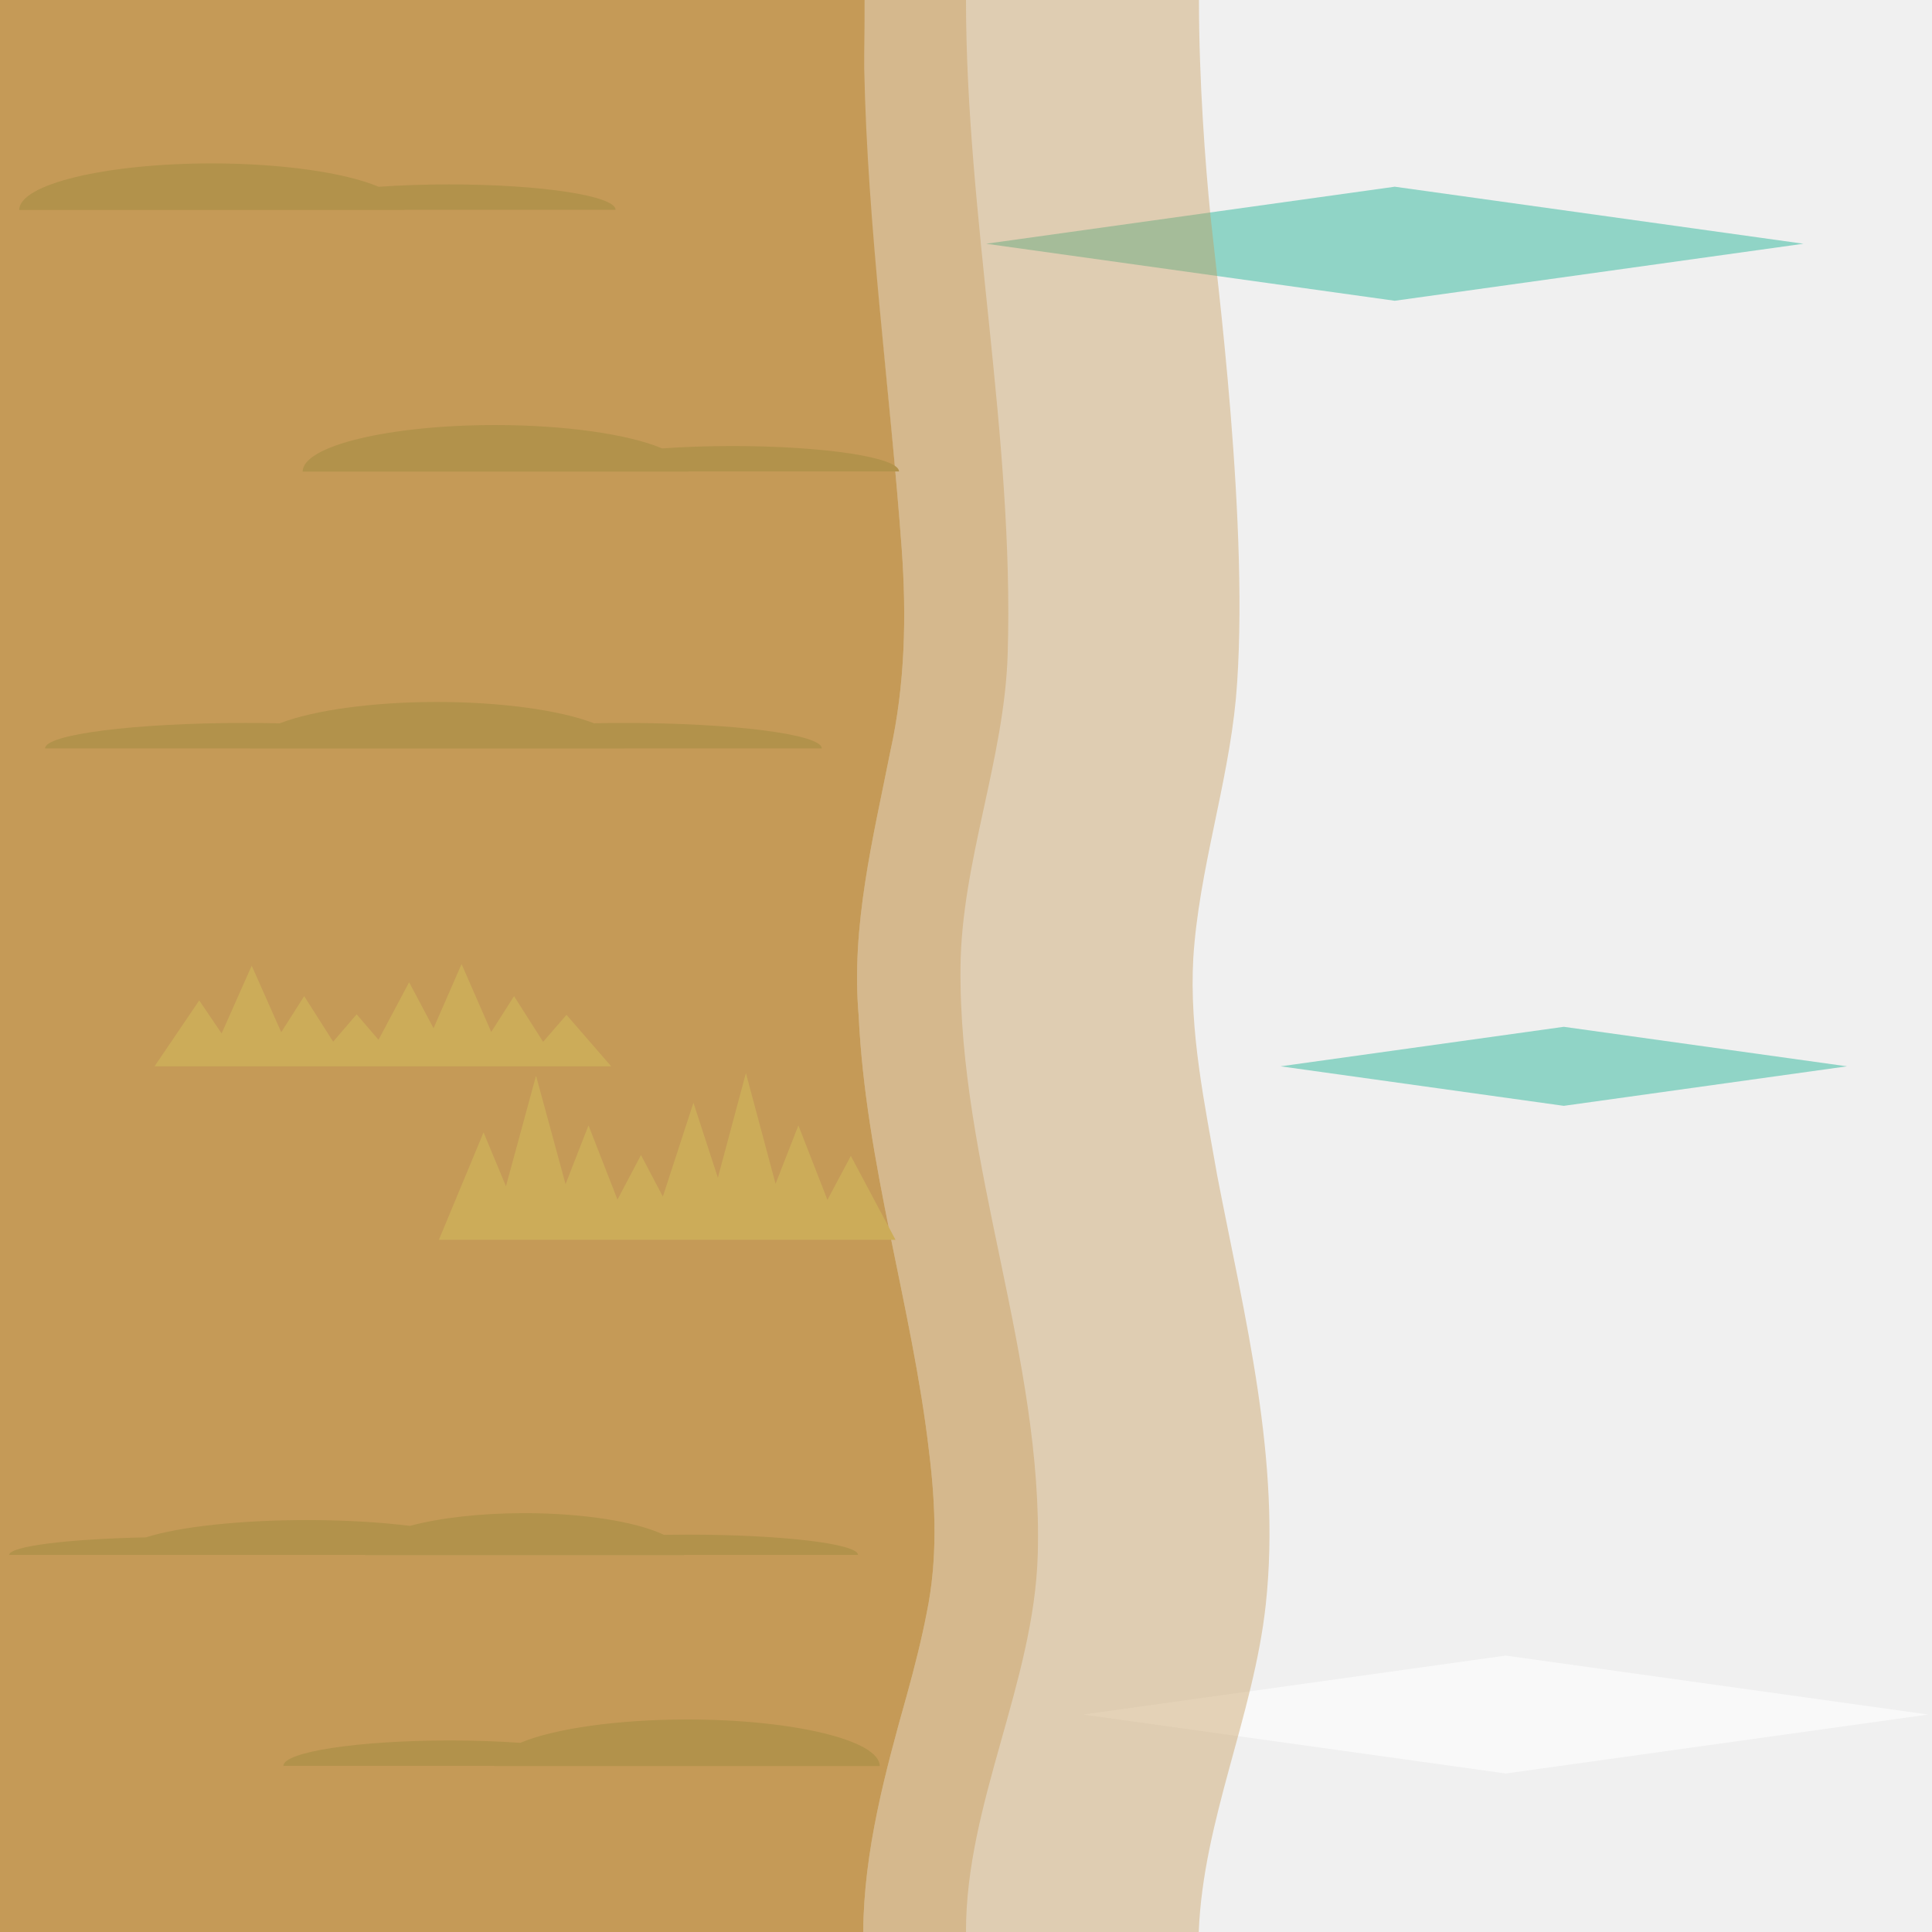
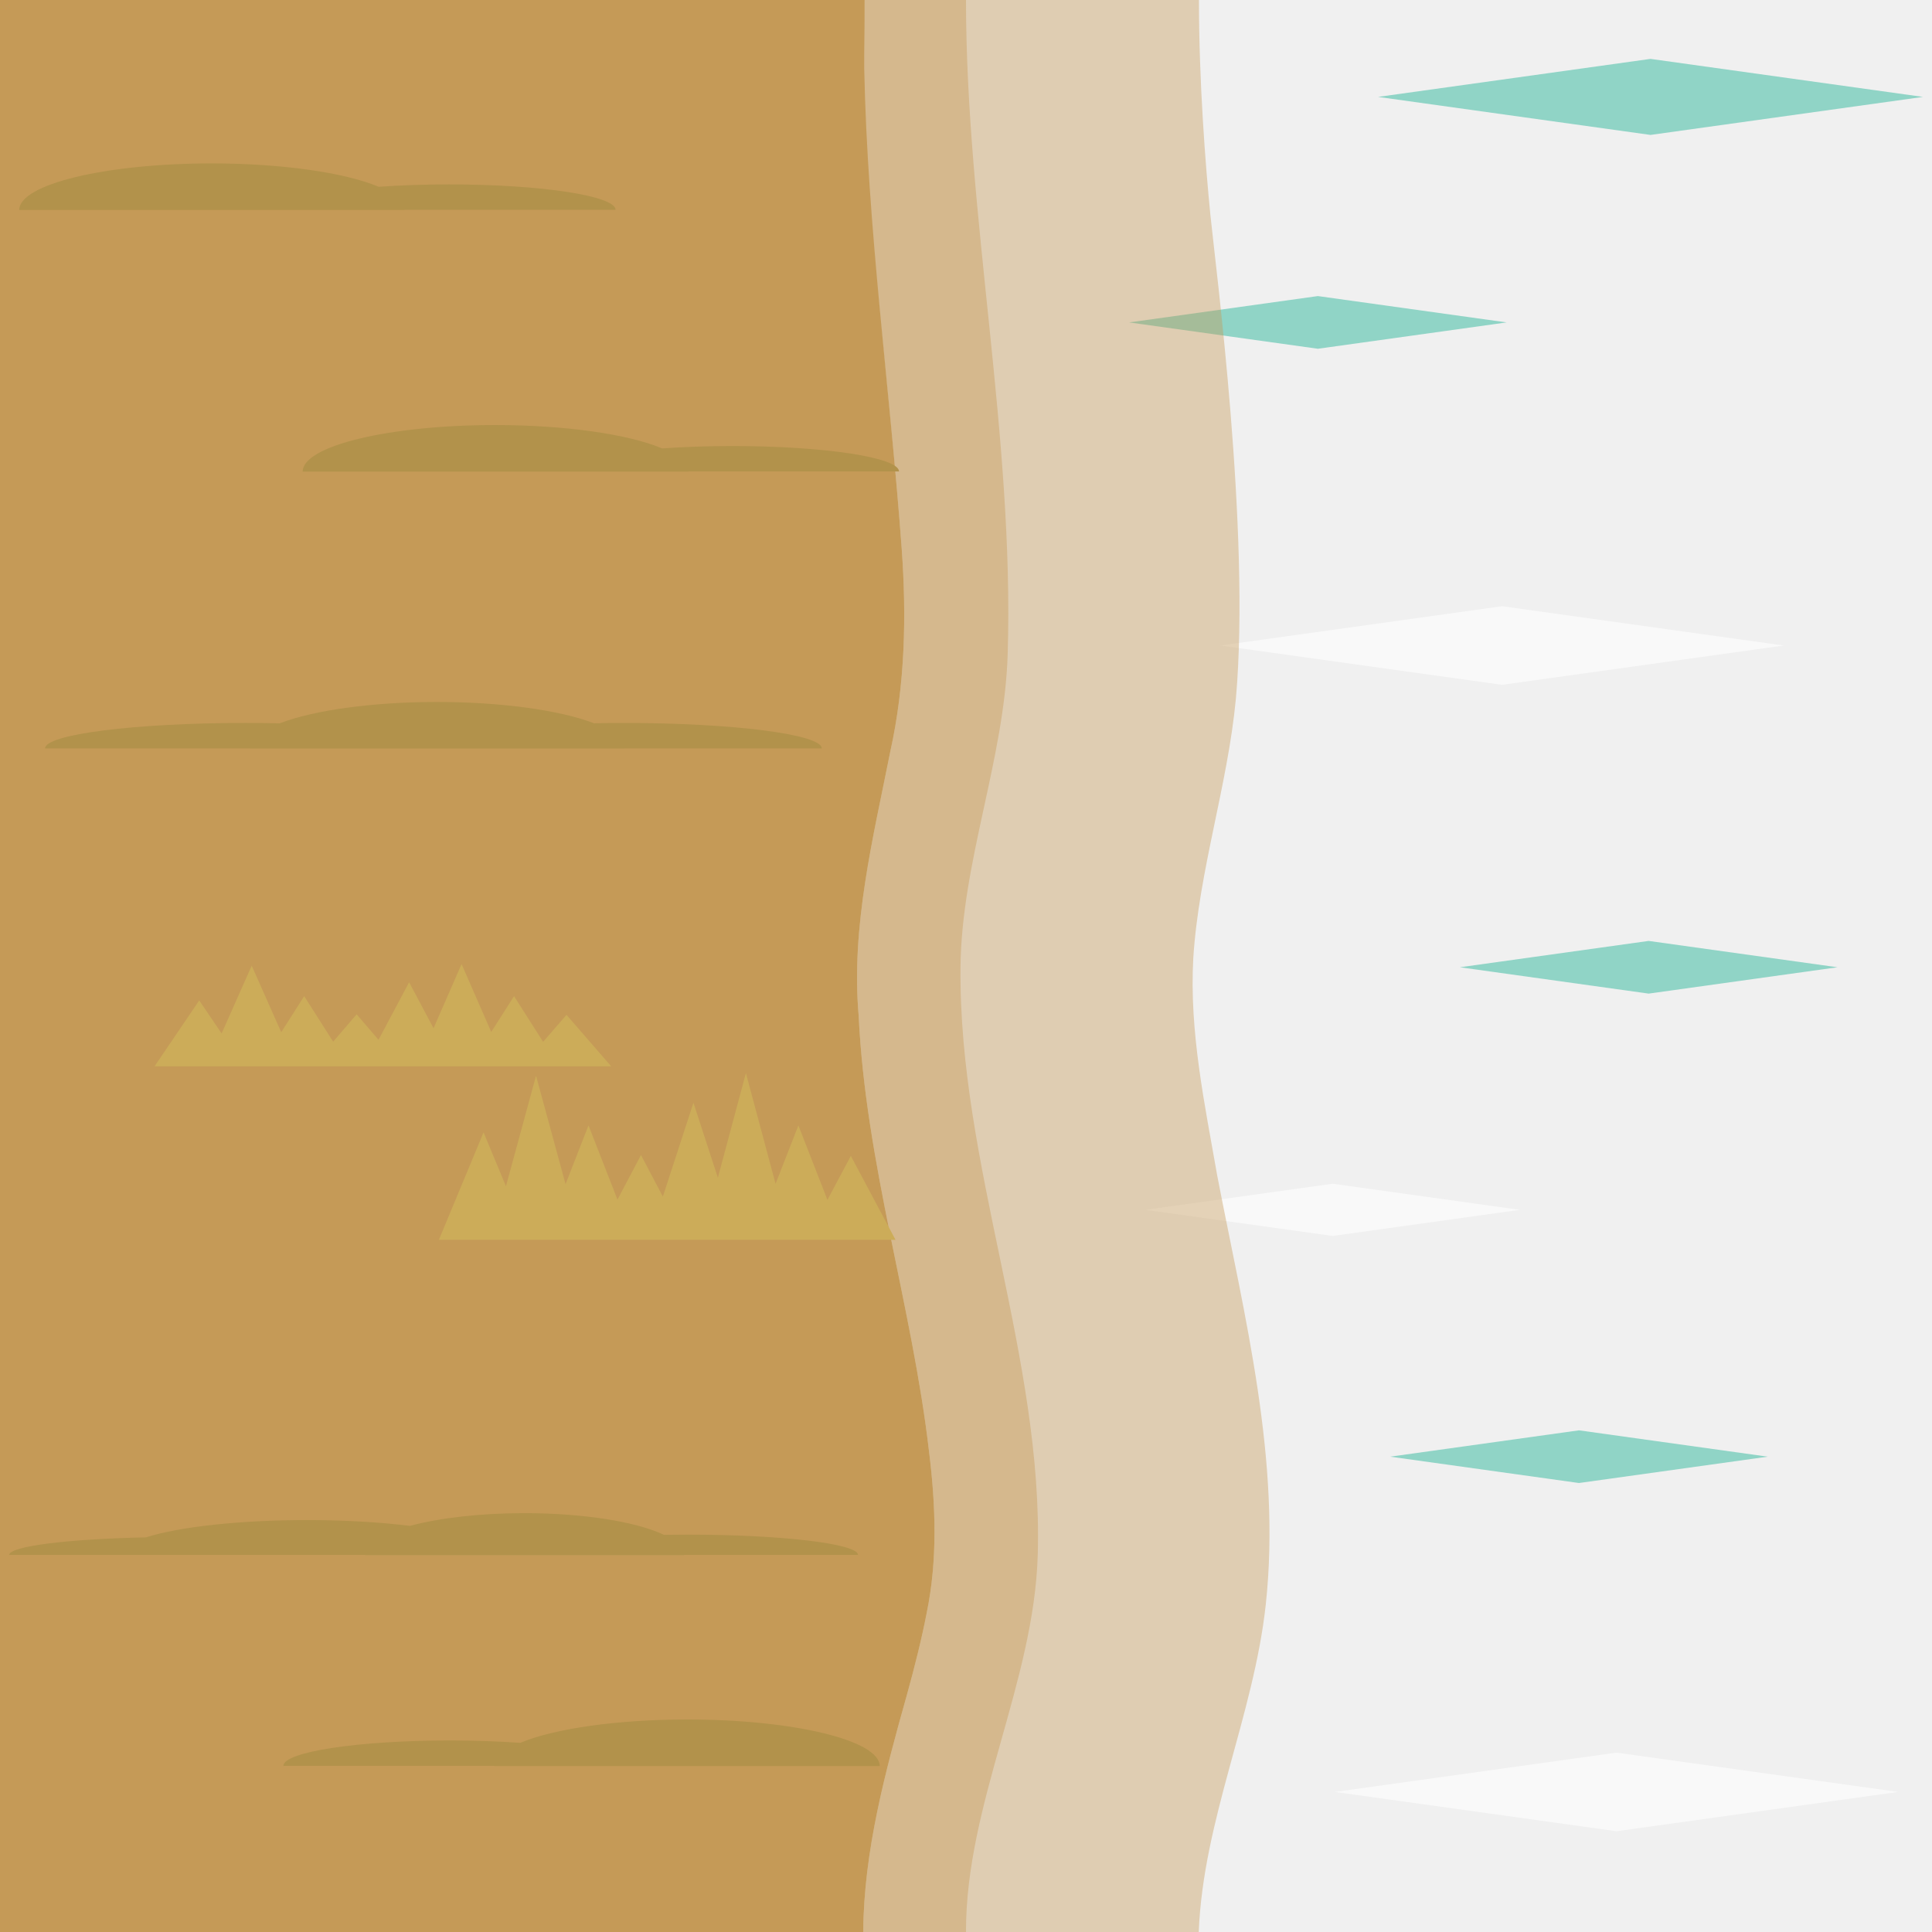
<svg xmlns="http://www.w3.org/2000/svg" xmlns:xlink="http://www.w3.org/1999/xlink" width="300" height="300" viewBox="0 300 300 300" version="1.1" id="svg5">
  <defs id="defs1">
    <rect id="wave_bright" fill="#ffffff" opacity="0.6" width="44.157" height="44.157" x="-18.078" y="32.851" transform="matrix(0.9904043,0.1382004,-0.9904043,0.1382004,0,0)" />
    <rect id="wave_dark" fill="#00aa88" opacity="0.4" width="44.157" height="44.157" x="102.193" y="153.626" transform="matrix(0.9904043,0.1382004,-0.9904043,0.1382004,0,0)" />
  </defs>
  <g id="g2" style="display:inline">
-     <use x="0" y="0" xlink:href="#wave_bright" id="use1-8-2" transform="matrix(1.5,0,0,1.5,309.4725,554.0161)">
+     <use x="0" y="0" xlink:href="#wave_bright" id="use1-5-5" transform="translate(301.451,570.1059)">
+       <animate attributeName="opacity" values="0;1;0;0;1;1;0" dur="3s" repeatCount="indefinite" />
+     </use>
+     <use x="0" y="0" xlink:href="#wave_bright" id="use1-8-2" transform="translate(283.6805,392.0909)">
      <animate attributeName="opacity" values="1;0;0;1;1;1;0;0;1" dur="2.8s" repeatCount="indefinite" />
    </use>
-     <use x="0" y="0" xlink:href="#wave_dark" id="use2-2-6-1-7" transform="matrix(1.451193,0,0,1.451193,290.4985,277.6859)">
+     <use x="0" y="0" xlink:href="#wave_bright" id="use1-3-2-5" transform="matrix(0.6643564,0,0,0.6643564,240.4501,482.4522)">
+       <animate attributeName="opacity" values="0;1;1;0;0;0" dur="2.4s" repeatCount="indefinite" />
+     </use>
+     <use x="0" y="0" xlink:href="#wave_dark" id="use2-2-6-47" transform="matrix(0.6703647,0,0,0.6703647,279.3305,498.4)">
+       <animate attributeName="opacity" values="0;1;1;1;0;0;1;0" dur="3.5s" repeatCount="indefinite" />
+     </use>
+     <use x="0" y="0" xlink:href="#wave_dark" id="use2-2-6-9-2" transform="matrix(0.6703647,0,0,0.6703647,290.152,422.4049)">
+       <animate attributeName="opacity" values="0;1;1;0;0;0;1;1;0" dur="3.6s" repeatCount="indefinite" />
+     </use>
+     <use x="0" y="0" xlink:href="#wave_dark" id="use2-2-6-1-7" transform="matrix(0.967462,0,0,0.967462,305.5707,274.9399)">
      <animate attributeName="opacity" values="0;1;0" dur="3s" repeatCount="indefinite" />
    </use>
-     <use x="0" y="0" xlink:href="#wave_dark" id="use2-2-6-7-7" transform="matrix(1.005547,0,0,1.005547,294.0451,423.8914)">
+     <use x="0" y="0" xlink:href="#wave_dark" id="use2-2-6-7-7" transform="matrix(0.6703647,0,0,0.6703647,238.788,322.2729)">
      <animate attributeName="opacity" values="1;1;0;0;0;1" dur="4s" repeatCount="indefinite" />
    </use>
  </g>
  <g id="layer1-4" style="display:inline" transform="scale(3)">
    <g id="g38-6" style="fill:#c59a57;fill-opacity:0.4">
      <path id="path31-0" style="display:inline;fill:#c59a57;fill-opacity:0.4;stroke-width:0.253;stroke-linecap:round;-inkscape-stroke:none" d="m 44.754,100 c -0.021,1.174 -0.063,2.349 -0.057,3.52 0.171,8.362 1.365,16.597 1.974,24.88 0.254,3.5 0.174,7.042 -0.587,10.48 -0.896,4.513 -2.049,9.074 -1.639,13.715 0.364,7.651 2.771,15.021 3.642,22.542 0.344,2.772 0.447,5.6 -0.123,8.35 -0.262,1.363 -0.633,2.833 -1.018,4.218 -1.128,4.011 -2.238,8.103 -2.267,12.294 h 17.368 c 0.228,-5.798 2.842,-11.194 3.469,-16.945 0.809,-7.489 -1.1,-14.884 -2.508,-22.181 -0.652,-3.727 -1.458,-7.485 -1.243,-11.291 0.291,-4.535 1.775,-8.893 2.204,-13.412 0.766,-8.64 -1.059,-22.441 -1.319,-25.041 C 62.392,108.53 62.058,104.224 62.058,100 Z" />
      <path id="path24-9" style="display:inline;fill:#c59a57;fill-opacity:0.4;stroke-width:1.057;stroke-linecap:round;-inkscape-stroke:none" d="m 0,100 v 100 h 50 c -0.016,-6.627 3.525,-12.907 3.714,-19.532 0.292,-10.214 -4.094,-20.175 -3.999,-30.393 0.051,-5.471 2.278,-10.761 2.443,-16.23 C 52.498,122.593 50,111.162 50,100 Z" />
      <path id="path10-9" style="display:inline;fill:#c59a57;fill-opacity:1;stroke-width:1.057;stroke-linecap:round;-inkscape-stroke:none" d="m 0,100 v 100 h 44.68 c 0.029,-4.191 1.139,-8.283 2.267,-12.294 0.384,-1.385 0.756,-2.856 1.018,-4.218 0.57,-2.75 0.467,-5.578 0.123,-8.35 -0.871,-7.521 -3.278,-14.891 -3.642,-22.542 -0.409,-4.642 0.744,-9.203 1.639,-13.715 0.761,-3.437 0.841,-6.98 0.587,-10.48 -0.609,-8.283 -1.77,-16.518 -1.941,-24.88 -0.006,-1.172 0.023,-1.736 0.023,-3.52 z" />
    </g>
  </g>
  <g id="layer2" style="display:inline">
    <path id="path7-0" style="display:inline;fill:#ccac59;fill-opacity:1;stroke-width:0.094;stroke-linecap:round;-inkscape-stroke:none;stop-color:#000000" d="m 115.823,466.628 -4.353,16.248 -3.792,-11.644 -4.75,14.572 -3.398,-6.451 -3.647,6.923 -4.501,-11.524 -3.563,9.127 -4.583,-16.842 -4.672,17.16 -3.476,-8.362 -6.937,16.684 h 13.874 8.146 8.148 2.422 5.724 2.424 5.724 8.148 8.146 8.148 l -6.937,-13.03 -3.633,6.826 -4.513,-11.562 -3.541,9.071 z" />
    <path id="path7-5" style="display:inline;fill:#ccac59;fill-opacity:1;stroke-width:0.074;stroke-linecap:round;-inkscape-stroke:none;stop-color:#000000" d="m 71.673,449.7 -4.353,9.965 -3.792,-7.142 -4.75,8.937 -3.398,-3.957 -3.647,4.246 -4.501,-7.068 -3.563,5.598 L 39.085,449.95 34.413,460.474 30.937,455.346 24,465.578 h 13.874 8.146 8.148 2.422 5.724 2.424 5.724 8.148 8.146 8.148 l -6.937,-7.992 -3.633,4.186 -4.513,-7.092 -3.541,5.563 z" />
    <path id="path14-0" style="display:inline;fill:#b2924b;fill-opacity:1;stroke-width:0.124;stroke-linecap:round;-inkscape-stroke:none" d="m 81.437,534.962 a 24.77,6.51 0 0 1 21.656,3.366 26.493,3.153 0 0 1 3.651,-0.032 26.493,3.153 0 0 1 26.493,3.154 h -27.037 a 24.77,6.51 0 0 1 0.006,0.023 H 56.667 a 24.77,6.51 0 0 1 0.004,-0.023 H 18.714 1.427 a 26.172,2.781 0 0 1 21.232,-2.727 28.968,5.416 0 0 1 25.023,-2.689 28.968,5.416 0 0 1 15.978,0.904 24.77,6.51 0 0 1 17.777,-1.976 z" />
    <path id="path15-69" style="display:inline;fill:#b2924b;fill-opacity:1;stroke-width:0.151;stroke-linecap:round;-inkscape-stroke:none" d="m 67.846,409 a 29.094,7.232 0 0 0 -24.418,3.318 31.118,3.951 0 0 0 -5.31,-0.059 A 31.118,3.951 0 0 0 7,416.211 h 31.758 a 29.094,7.232 0 0 0 -0.003,0.021 h 58.187 a 29.094,7.232 0 0 0 -0.003,-0.021 h 30.667 a 30.742,3.951 0 0 0 -30.745,-3.951 30.742,3.951 0 0 0 -4.614,0.051 29.094,7.232 0 0 0 -24.399,-3.311 z" />
    <path id="path16-0-3-8" style="display:inline;fill:#b2924b;fill-opacity:1;stroke-width:0.137;stroke-linecap:round;-inkscape-stroke:none" d="m 32.911,325.375 a 29.923,7.232 0 0 1 25.892,3.629 25.883,3.951 0 0 1 10.903,-0.369 25.883,3.951 0 0 1 25.882,3.951 h -32.762 a 29.923,7.232 0 0 1 0.006,0.021 H 2.986 a 29.923,7.232 0 0 1 29.924,-7.232 z" />
    <path id="path16-0-3-3" style="display:inline;fill:#b2924b;fill-opacity:1;stroke-width:0.137;stroke-linecap:round;-inkscape-stroke:none" d="m 76.924,366 a 29.923,7.232 0 0 1 25.892,3.629 25.883,3.951 0 0 1 10.903,-0.369 25.883,3.951 0 0 1 25.882,3.951 h -32.762 a 29.923,7.232 0 0 1 0.006,0.021 H 47 a 29.923,7.232 0 0 1 29.924,-7.232 z" />
    <path id="path16-0-3-7" style="display:inline;fill:#b2924b;fill-opacity:1;stroke-width:0.137;stroke-linecap:round;-inkscape-stroke:none" d="M 106.677,567 A 29.923,7.232 0 0 0 80.785,570.629 25.883,3.951 0 0 0 69.882,570.26 25.883,3.951 0 0 0 44,574.211 h 32.762 a 29.923,7.232 0 0 0 -0.006,0.021 h 59.846 a 29.923,7.232 0 0 0 -29.924,-7.232 z" />
  </g>
</svg>
